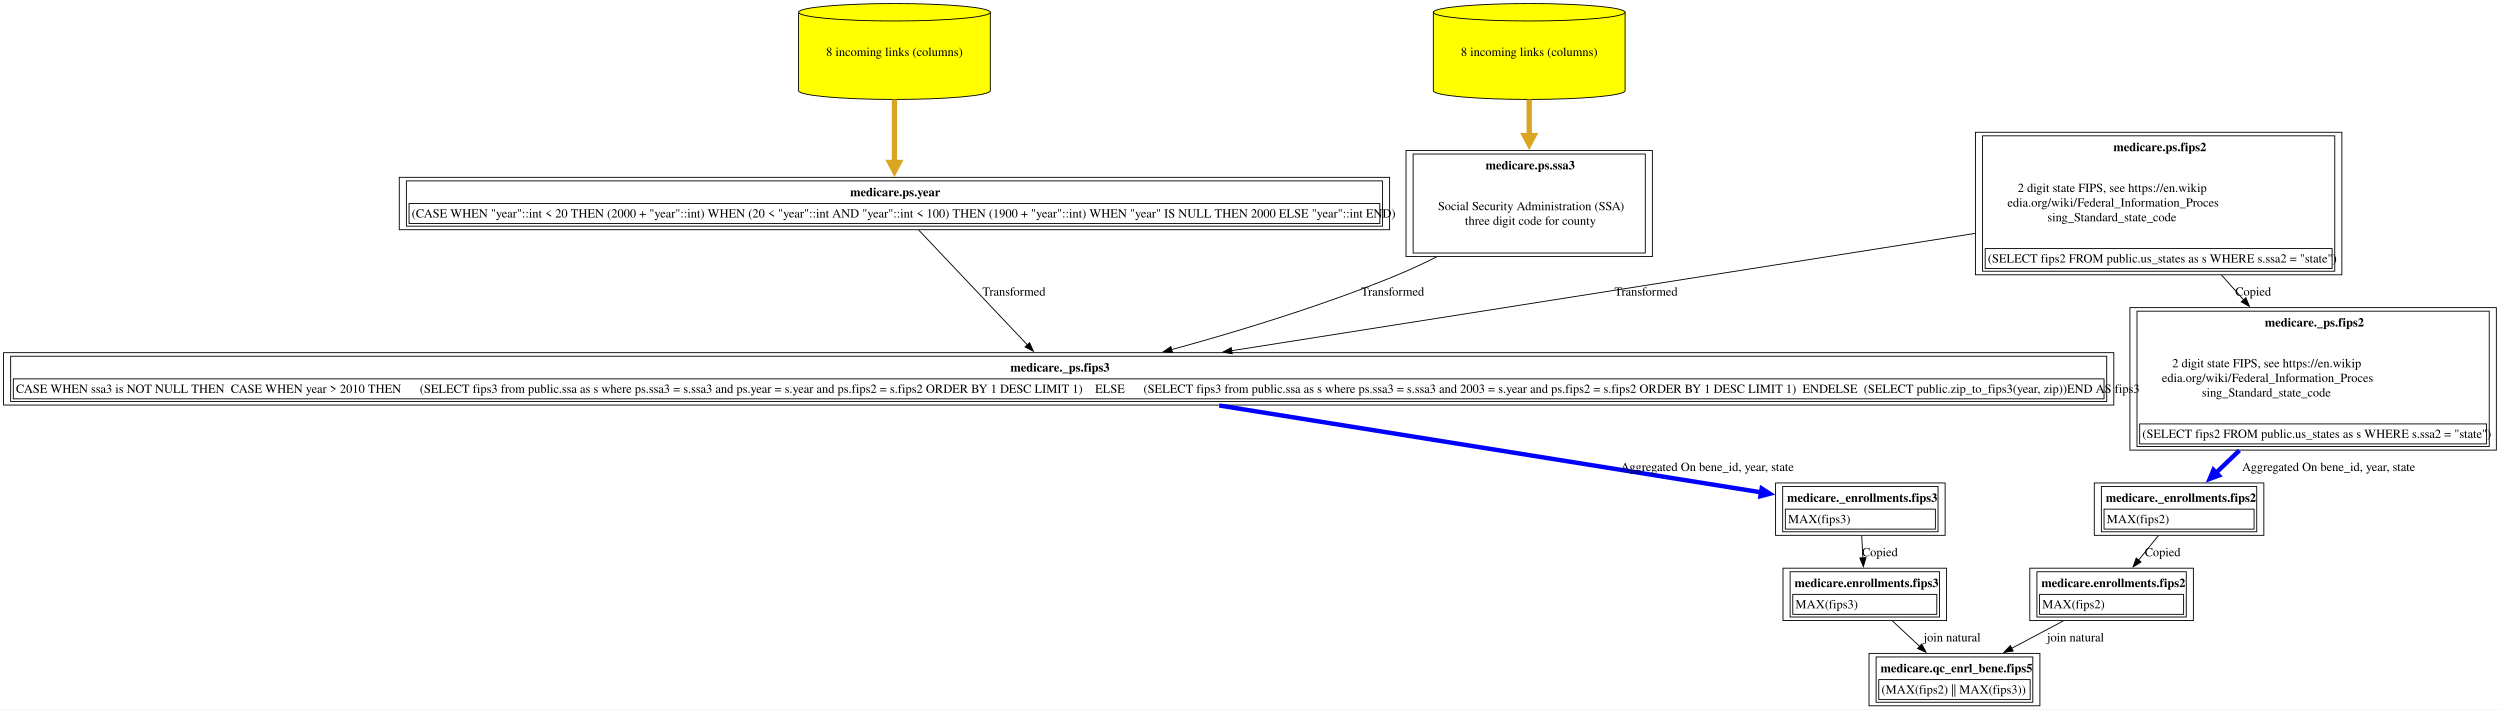
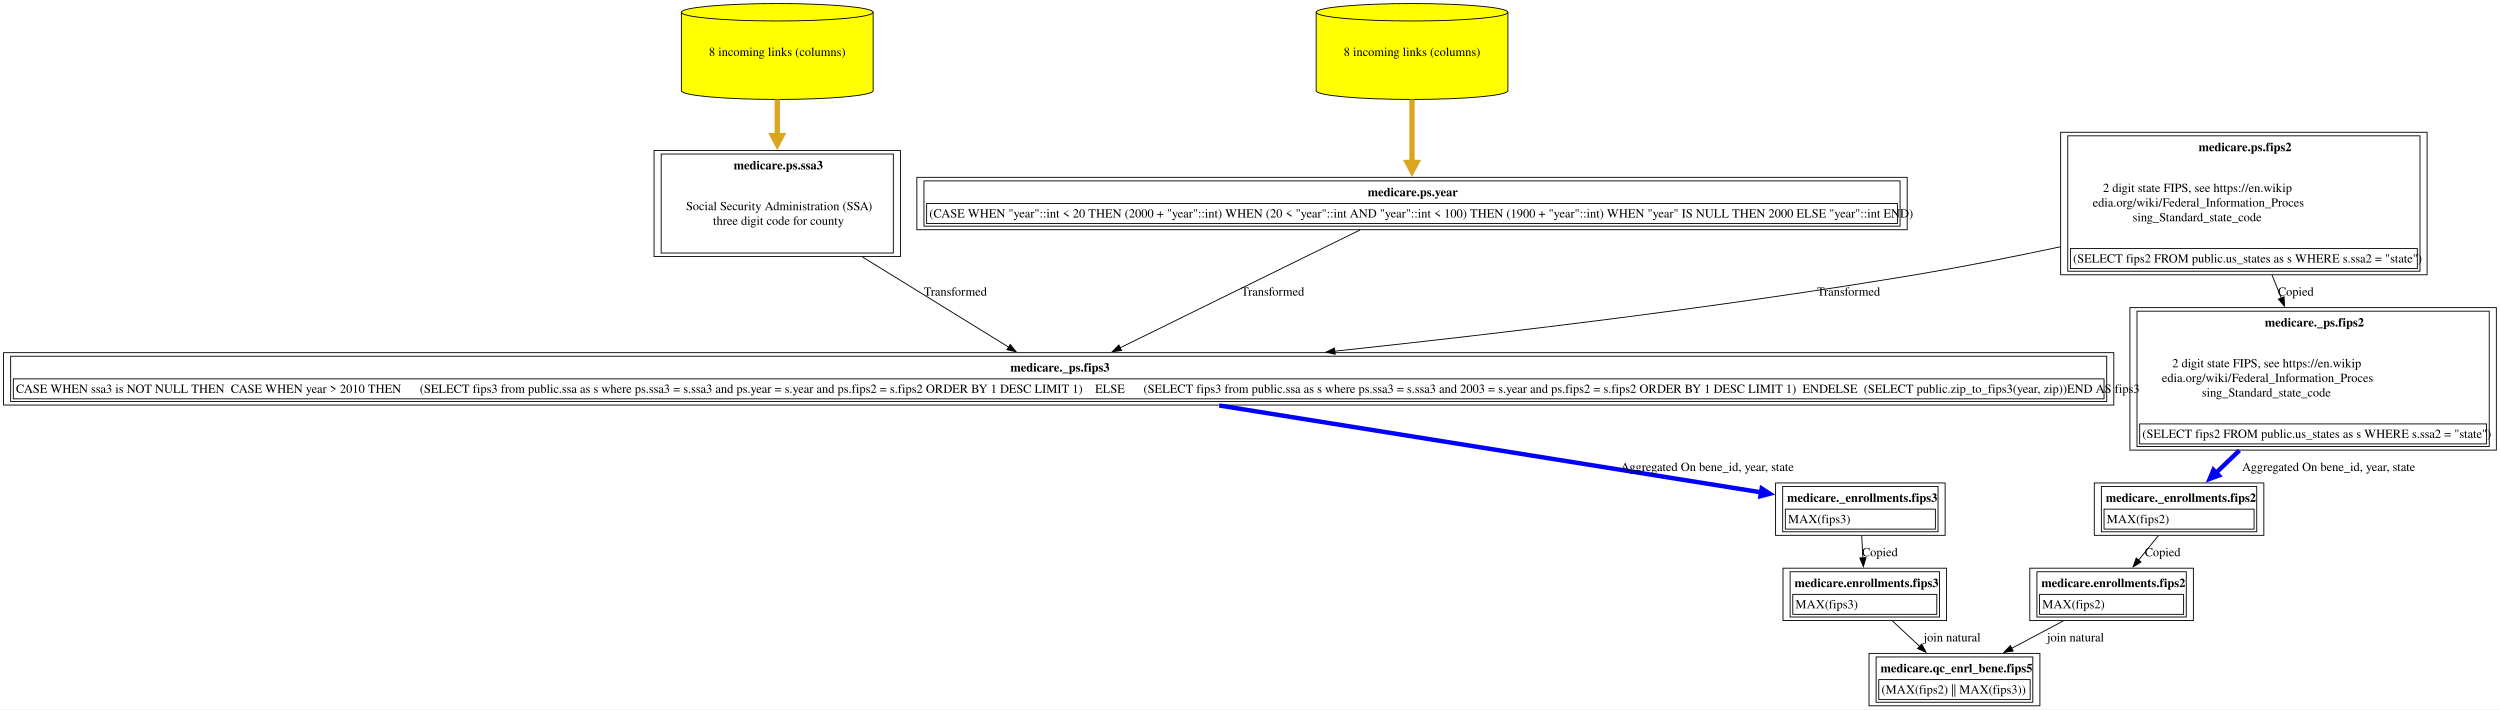
<svg xmlns="http://www.w3.org/2000/svg" xmlns:xlink="http://www.w3.org/1999/xlink" width="2816pt" height="799pt" viewBox="0.00 0.00 2816.00 799.00">
  <g id="graph0" class="graph" transform="scale(1 1) rotate(0) translate(4 795)">
    <polygon fill="white" stroke="none" points="-4,4 -4,-795 2811.88,-795 2811.88,4 -4,4" />
    <g id="node1" class="node">
      <g id="a_node1">
        <a xlink:href="../medicare.qc_enrl_bene/fips5.html" xlink:title="&lt;TABLE&gt;" target="_blank">
          <polygon fill="none" stroke="black" points="2293.75,-59 2101.25,-59 2101.25,0 2293.75,0 2293.75,-59" />
          <text xml:space="preserve" text-anchor="start" x="2114.25" y="-37.7" font-family="Times,serif" font-weight="bold" font-size="14.00">medicare.qc_enrl_bene.fips5</text>
          <polygon fill="none" stroke="black" points="2112.25,-7 2112.25,-29.5 2282.75,-29.5 2282.75,-7 2112.25,-7" />
          <text xml:space="preserve" text-anchor="start" x="2115.25" y="-13.75" font-family="Times,serif" font-size="14.00">(MAX(fips2) || MAX(fips3))</text>
          <polygon fill="none" stroke="black" points="2109.25,-4 2109.25,-55 2285.75,-55 2285.75,-4 2109.25,-4" />
        </a>
      </g>
    </g>
    <g id="node2" class="node">
      <g id="a_node2">
        <a xlink:href="../medicare.enrollments/fips3.html" xlink:title="&lt;TABLE&gt;" target="_blank">
          <polygon fill="none" stroke="black" points="2188.62,-155 2004.38,-155 2004.38,-96 2188.62,-96 2188.62,-155" />
          <text xml:space="preserve" text-anchor="start" x="2017.38" y="-133.7" font-family="Times,serif" font-weight="bold" font-size="14.00">medicare.enrollments.fips3</text>
          <polygon fill="none" stroke="black" points="2015.38,-103 2015.38,-125.5 2177.62,-125.5 2177.62,-103 2015.38,-103" />
          <text xml:space="preserve" text-anchor="start" x="2018.38" y="-109.75" font-family="Times,serif" font-size="14.00">MAX(fips3)</text>
          <polygon fill="none" stroke="black" points="2012.38,-100 2012.38,-151 2180.62,-151 2180.62,-100 2012.38,-100" />
        </a>
      </g>
    </g>
    <g id="edge1" class="edge">
      <path fill="none" stroke="black" d="M2127.63,-95.53C2137.32,-86.51 2148.13,-76.45 2158.3,-66.98" />
      <polygon fill="black" stroke="black" points="2160.61,-69.62 2165.54,-60.24 2155.84,-64.49 2160.61,-69.62" />
      <text xml:space="preserve" text-anchor="middle" x="2193.12" y="-72.45" font-family="Times,serif" font-size="14.00">	join natural</text>
    </g>
    <g id="node3" class="node">
      <g id="a_node3">
        <a xlink:href="../medicare._enrollments/fips3.html" xlink:title="&lt;TABLE&gt;" target="_blank">
          <polygon fill="none" stroke="black" points="2187,-251 1996,-251 1996,-192 2187,-192 2187,-251" />
          <text xml:space="preserve" text-anchor="start" x="2009" y="-229.7" font-family="Times,serif" font-weight="bold" font-size="14.00">medicare._enrollments.fips3</text>
          <polygon fill="none" stroke="black" points="2007,-199 2007,-221.5 2176,-221.5 2176,-199 2007,-199" />
          <text xml:space="preserve" text-anchor="start" x="2010" y="-205.75" font-family="Times,serif" font-size="14.00">MAX(fips3)</text>
          <polygon fill="none" stroke="black" points="2004,-196 2004,-247 2179,-247 2179,-196 2004,-196" />
        </a>
      </g>
    </g>
    <g id="edge2" class="edge">
      <path fill="none" stroke="black" d="M2093.04,-191.53C2093.46,-183.68 2093.92,-175.05 2094.36,-166.7" />
      <polygon fill="black" stroke="black" points="2097.86,-166.9 2094.89,-156.72 2090.87,-166.52 2097.86,-166.9" />
      <text xml:space="preserve" text-anchor="middle" x="2113.5" y="-168.45" font-family="Times,serif" font-size="14.00">Copied</text>
    </g>
    <g id="node4" class="node">
      <g id="a_node4">
        <a xlink:href="../medicare._ps/fips3.html" xlink:title="&lt;TABLE&gt;" target="_blank">
          <polygon fill="none" stroke="black" points="2377,-397.75 0,-397.75 0,-338.75 2377,-338.75 2377,-397.75" />
          <text xml:space="preserve" text-anchor="start" x="1134.12" y="-376.45" font-family="Times,serif" font-weight="bold" font-size="14.00">medicare._ps.fips3</text>
          <polygon fill="none" stroke="black" points="11,-345.75 11,-368.25 2366,-368.25 2366,-345.75 11,-345.75" />
          <text xml:space="preserve" text-anchor="start" x="14" y="-352.5" font-family="Times,serif" font-size="14.00">CASE WHEN ssa3 is NOT NULL THEN  CASE WHEN year &gt; 2010 THEN      (SELECT fips3 from public.ssa as s where ps.ssa3 = s.ssa3 and ps.year = s.year and ps.fips2 = s.fips2 ORDER BY 1 DESC LIMIT 1)    ELSE      (SELECT fips3 from public.ssa as s where ps.ssa3 = s.ssa3 and 2003 = s.year and ps.fips2 = s.fips2 ORDER BY 1 DESC LIMIT 1)  ENDELSE  (SELECT public.zip_to_fips3(year, zip))END AS fips3</text>
          <polygon fill="none" stroke="black" points="8,-342.75 8,-393.75 2369,-393.75 2369,-342.75 8,-342.75" />
        </a>
      </g>
    </g>
    <g id="edge3" class="edge">
      <path fill="none" stroke="blue" stroke-width="5" d="M1369.34,-338.26C1551.67,-309.03 1827.36,-264.84 1979.97,-240.38" />
      <polygon fill="blue" stroke="blue" stroke-width="5" points="1980.36,-244.75 1989.54,-238.84 1978.97,-236.11 1980.36,-244.75" />
      <text xml:space="preserve" text-anchor="middle" x="1913.79" y="-264.45" font-family="Times,serif" font-size="14.00">	  Aggregated On bene_id, year, state</text>
    </g>
    <g id="node5" class="node">
      <g id="a_node5">
-         <a xlink:href="../medicare.ps/year.html" xlink:title="&lt;TABLE&gt;" target="_blank">
-           <polygon fill="none" stroke="black" points="1561.25,-595.25 445.75,-595.25 445.75,-536.25 1561.25,-536.25 1561.25,-595.25" />
-           <text xml:space="preserve" text-anchor="start" x="953.62" y="-573.95" font-family="Times,serif" font-weight="bold" font-size="14.00">medicare.ps.year</text>
-           <polygon fill="none" stroke="black" points="456.75,-543.25 456.75,-565.75 1550.25,-565.75 1550.25,-543.25 456.75,-543.25" />
-           <text xml:space="preserve" text-anchor="start" x="459.75" y="-550" font-family="Times,serif" font-size="14.00">(CASE WHEN "year"::int &lt; 20 THEN (2000 + "year"::int) WHEN (20 &lt; "year"::int AND "year"::int &lt; 100) THEN (1900 + "year"::int) WHEN "year" IS NULL THEN 2000 ELSE "year"::int END)</text>
-           <polygon fill="none" stroke="black" points="453.75,-540.25 453.75,-591.25 1553.25,-591.25 1553.25,-540.25 453.75,-540.25" />
+         <a xlink:href="../medicare.ps/ssa3.html" xlink:title="&lt;TABLE&gt;" target="_blank">
+           <polygon fill="none" stroke="black" points="1010.25,-625.5 732.75,-625.5 732.75,-506 1010.25,-506 1010.25,-625.5" />
+           <text xml:space="preserve" text-anchor="start" x="822.38" y="-604.2" font-family="Times,serif" font-weight="bold" font-size="14.00">medicare.ps.ssa3</text>
+           <text xml:space="preserve" text-anchor="start" x="768.75" y="-558.25" font-family="Times,serif" font-size="14.00">Social Security Administration (SSA)</text>
+           <text xml:space="preserve" text-anchor="start" x="799.12" y="-541.75" font-family="Times,serif" font-size="14.00">three digit code for county</text>
+           <polygon fill="none" stroke="black" points="740.75,-510 740.75,-621.5 1002.25,-621.5 1002.25,-510 740.75,-510" />
        </a>
      </g>
    </g>
    <g id="edge4" class="edge">
-       <path fill="none" stroke="black" d="M1030.8,-535.9C1063.32,-501.54 1117.71,-444.06 1153.34,-406.4" />
-       <polygon fill="black" stroke="black" points="1155.72,-408.98 1160.05,-399.31 1150.63,-404.17 1155.72,-408.98" />
-       <text xml:space="preserve" text-anchor="middle" x="1134.62" y="-461.95" font-family="Times,serif" font-size="14.00">  Transformed</text>
+       <path fill="none" stroke="black" d="M967.47,-505.56C1021.29,-472.37 1086.56,-432.12 1132.17,-403.99" />
+       <polygon fill="black" stroke="black" points="1133.91,-407.03 1140.59,-398.8 1130.24,-401.07 1133.91,-407.03" />
+       <text xml:space="preserve" text-anchor="middle" x="1068.62" y="-461.95" font-family="Times,serif" font-size="14.00">  Transformed</text>
    </g>
    <g id="node6" class="node">
      <g id="a_node6">
-         <a xlink:href="../medicare.ps/year.html" xlink:title="8 incoming links (columns)" target="_blank">
-           <path fill="yellow" stroke="black" d="M1111.5,-781.18C1111.5,-786.6 1063.09,-791 1003.5,-791 943.91,-791 895.5,-786.6 895.5,-781.18 895.5,-781.18 895.5,-692.82 895.5,-692.82 895.5,-687.4 943.91,-683 1003.5,-683 1063.09,-683 1111.5,-687.4 1111.5,-692.82 1111.5,-692.82 1111.5,-781.18 1111.5,-781.18" />
-           <path fill="none" stroke="black" d="M1111.5,-781.18C1111.5,-775.76 1063.09,-771.36 1003.5,-771.36 943.91,-771.36 895.5,-775.76 895.5,-781.18" />
-           <text xml:space="preserve" text-anchor="middle" x="1003.5" y="-731.95" font-family="Times,serif" font-size="14.00">8 incoming links (columns)</text>
+         <a xlink:href="../medicare.ps/ssa3.html" xlink:title="8 incoming links (columns)" target="_blank">
+           <path fill="yellow" stroke="black" d="M979.5,-781.18C979.5,-786.6 931.09,-791 871.5,-791 811.91,-791 763.5,-786.6 763.5,-781.18 763.5,-781.18 763.5,-692.82 763.5,-692.82 763.5,-687.4 811.91,-683 871.5,-683 931.09,-683 979.5,-687.4 979.5,-692.82 979.5,-692.82 979.5,-781.18 979.5,-781.18" />
+           <path fill="none" stroke="black" d="M979.5,-781.18C979.5,-775.76 931.09,-771.36 871.5,-771.36 811.91,-771.36 763.5,-775.76 763.5,-781.18" />
+           <text xml:space="preserve" text-anchor="middle" x="871.5" y="-731.95" font-family="Times,serif" font-size="14.00">8 incoming links (columns)</text>
        </a>
      </g>
    </g>
    <g id="edge5" class="edge">
-       <path fill="none" stroke="goldenrod" stroke-width="6" d="M1003.5,-682.91C1003.5,-660.12 1003.5,-633.76 1003.5,-611.92" />
-       <polygon fill="goldenrod" stroke="goldenrod" stroke-width="6" points="1008.75,-611.98 1003.5,-601.98 998.25,-611.98 1008.75,-611.98" />
+       <path fill="none" stroke="goldenrod" stroke-width="6" d="M871.5,-682.91C871.5,-669.88 871.5,-655.69 871.5,-641.84" />
+       <polygon fill="goldenrod" stroke="goldenrod" stroke-width="6" points="876.75,-642.29 871.5,-632.29 866.25,-642.29 876.75,-642.29" />
    </g>
    <g id="node7" class="node">
      <g id="a_node7">
-         <a xlink:href="../medicare.ps/ssa3.html" xlink:title="&lt;TABLE&gt;" target="_blank">
-           <polygon fill="none" stroke="black" points="1857.25,-625.5 1579.75,-625.5 1579.75,-506 1857.25,-506 1857.25,-625.5" />
-           <text xml:space="preserve" text-anchor="start" x="1669.38" y="-604.2" font-family="Times,serif" font-weight="bold" font-size="14.00">medicare.ps.ssa3</text>
-           <text xml:space="preserve" text-anchor="start" x="1615.75" y="-558.25" font-family="Times,serif" font-size="14.00">Social Security Administration (SSA)</text>
-           <text xml:space="preserve" text-anchor="start" x="1646.12" y="-541.75" font-family="Times,serif" font-size="14.00">three digit code for county</text>
-           <polygon fill="none" stroke="black" points="1587.75,-510 1587.75,-621.5 1849.25,-621.5 1849.25,-510 1587.75,-510" />
+         <a xlink:href="../medicare.ps/year.html" xlink:title="&lt;TABLE&gt;" target="_blank">
+           <polygon fill="none" stroke="black" points="2144.25,-595.25 1028.75,-595.25 1028.75,-536.25 2144.25,-536.25 2144.25,-595.25" />
+           <text xml:space="preserve" text-anchor="start" x="1536.62" y="-573.95" font-family="Times,serif" font-weight="bold" font-size="14.00">medicare.ps.year</text>
+           <polygon fill="none" stroke="black" points="1039.75,-543.25 1039.75,-565.75 2133.25,-565.75 2133.25,-543.25 1039.75,-543.25" />
+           <text xml:space="preserve" text-anchor="start" x="1042.75" y="-550" font-family="Times,serif" font-size="14.00">(CASE WHEN "year"::int &lt; 20 THEN (2000 + "year"::int) WHEN (20 &lt; "year"::int AND "year"::int &lt; 100) THEN (1900 + "year"::int) WHEN "year" IS NULL THEN 2000 ELSE "year"::int END)</text>
+           <polygon fill="none" stroke="black" points="1036.75,-540.25 1036.75,-591.25 2136.25,-591.25 2136.25,-540.25 1036.75,-540.25" />
        </a>
      </g>
    </g>
    <g id="edge6" class="edge">
-       <path fill="none" stroke="black" d="M1614.22,-505.66C1599.75,-498.42 1584.9,-491.48 1570.5,-485.5 1487.66,-451.11 1390.98,-421.78 1315.61,-401.19" />
-       <polygon fill="black" stroke="black" points="1316.67,-397.86 1306.11,-398.61 1314.84,-404.61 1316.67,-397.86" />
-       <text xml:space="preserve" text-anchor="middle" x="1561.18" y="-461.95" font-family="Times,serif" font-size="14.00">  Transformed</text>
+       <path fill="none" stroke="black" d="M1527.77,-535.9C1455.76,-500.53 1333.88,-440.66 1257.47,-403.13" />
+       <polygon fill="black" stroke="black" points="1259.34,-400.15 1248.83,-398.88 1256.26,-406.43 1259.34,-400.15" />
+       <text xml:space="preserve" text-anchor="middle" x="1426.12" y="-461.95" font-family="Times,serif" font-size="14.00">  Transformed</text>
    </g>
    <g id="node8" class="node">
      <g id="a_node8">
-         <a xlink:href="../medicare.ps/ssa3.html" xlink:title="8 incoming links (columns)" target="_blank">
-           <path fill="yellow" stroke="black" d="M1826.5,-781.18C1826.5,-786.6 1778.09,-791 1718.5,-791 1658.91,-791 1610.5,-786.6 1610.5,-781.18 1610.5,-781.18 1610.5,-692.82 1610.5,-692.82 1610.5,-687.4 1658.91,-683 1718.5,-683 1778.09,-683 1826.5,-687.4 1826.5,-692.82 1826.5,-692.82 1826.5,-781.18 1826.5,-781.18" />
-           <path fill="none" stroke="black" d="M1826.5,-781.18C1826.5,-775.76 1778.09,-771.36 1718.5,-771.36 1658.91,-771.36 1610.5,-775.76 1610.5,-781.18" />
-           <text xml:space="preserve" text-anchor="middle" x="1718.5" y="-731.95" font-family="Times,serif" font-size="14.00">8 incoming links (columns)</text>
+         <a xlink:href="../medicare.ps/year.html" xlink:title="8 incoming links (columns)" target="_blank">
+           <path fill="yellow" stroke="black" d="M1694.5,-781.18C1694.5,-786.6 1646.09,-791 1586.5,-791 1526.91,-791 1478.5,-786.6 1478.5,-781.18 1478.5,-781.18 1478.5,-692.82 1478.5,-692.82 1478.5,-687.4 1526.91,-683 1586.5,-683 1646.09,-683 1694.5,-687.4 1694.5,-692.82 1694.5,-692.82 1694.5,-781.18 1694.5,-781.18" />
+           <path fill="none" stroke="black" d="M1694.5,-781.18C1694.5,-775.76 1646.09,-771.36 1586.5,-771.36 1526.91,-771.36 1478.5,-775.76 1478.5,-781.18" />
+           <text xml:space="preserve" text-anchor="middle" x="1586.5" y="-731.95" font-family="Times,serif" font-size="14.00">8 incoming links (columns)</text>
        </a>
      </g>
    </g>
    <g id="edge7" class="edge">
-       <path fill="none" stroke="goldenrod" stroke-width="6" d="M1718.5,-682.91C1718.5,-669.88 1718.5,-655.69 1718.5,-641.84" />
-       <polygon fill="goldenrod" stroke="goldenrod" stroke-width="6" points="1723.75,-642.29 1718.5,-632.29 1713.25,-642.29 1723.75,-642.29" />
+       <path fill="none" stroke="goldenrod" stroke-width="6" d="M1586.5,-682.91C1586.5,-660.12 1586.5,-633.76 1586.5,-611.92" />
+       <polygon fill="goldenrod" stroke="goldenrod" stroke-width="6" points="1591.75,-611.98 1586.5,-601.98 1581.25,-611.98 1591.75,-611.98" />
    </g>
    <g id="node9" class="node">
      <g id="a_node9">
        <a xlink:href="../medicare.ps/fips2.html" xlink:title="&lt;TABLE&gt;" target="_blank">
-           <polygon fill="none" stroke="black" points="2633.88,-646 2221.12,-646 2221.12,-485.5 2633.88,-485.5 2633.88,-646" />
-           <text xml:space="preserve" text-anchor="start" x="2376.5" y="-624.7" font-family="Times,serif" font-weight="bold" font-size="14.00">medicare.ps.fips2</text>
-           <text xml:space="preserve" text-anchor="start" x="2268.75" y="-578.75" font-family="Times,serif" font-size="14.00">2 digit state FIPS, see https://en.wikip</text>
-           <text xml:space="preserve" text-anchor="start" x="2257.12" y="-562.25" font-family="Times,serif" font-size="14.00">edia.org/wiki/Federal_Information_Proces</text>
-           <text xml:space="preserve" text-anchor="start" x="2302.12" y="-545.75" font-family="Times,serif" font-size="14.00">sing_Standard_state_code</text>
-           <polygon fill="none" stroke="black" points="2232.12,-492.5 2232.12,-515 2622.88,-515 2622.88,-492.5 2232.12,-492.5" />
-           <text xml:space="preserve" text-anchor="start" x="2235.12" y="-499.25" font-family="Times,serif" font-size="14.00">(SELECT fips2 FROM public.us_states as s WHERE s.ssa2 = "state")</text>
-           <polygon fill="none" stroke="black" points="2229.12,-489.5 2229.12,-642 2625.88,-642 2625.88,-489.5 2229.12,-489.5" />
+           <polygon fill="none" stroke="black" points="2729.88,-646 2317.12,-646 2317.12,-485.5 2729.88,-485.5 2729.88,-646" />
+           <text xml:space="preserve" text-anchor="start" x="2472.5" y="-624.7" font-family="Times,serif" font-weight="bold" font-size="14.00">medicare.ps.fips2</text>
+           <text xml:space="preserve" text-anchor="start" x="2364.75" y="-578.75" font-family="Times,serif" font-size="14.00">2 digit state FIPS, see https://en.wikip</text>
+           <text xml:space="preserve" text-anchor="start" x="2353.12" y="-562.25" font-family="Times,serif" font-size="14.00">edia.org/wiki/Federal_Information_Proces</text>
+           <text xml:space="preserve" text-anchor="start" x="2398.12" y="-545.75" font-family="Times,serif" font-size="14.00">sing_Standard_state_code</text>
+           <polygon fill="none" stroke="black" points="2328.12,-492.5 2328.12,-515 2718.88,-515 2718.88,-492.5 2328.12,-492.5" />
+           <text xml:space="preserve" text-anchor="start" x="2331.12" y="-499.25" font-family="Times,serif" font-size="14.00">(SELECT fips2 FROM public.us_states as s WHERE s.ssa2 = "state")</text>
+           <polygon fill="none" stroke="black" points="2325.12,-489.5 2325.12,-642 2721.88,-642 2721.88,-489.5 2325.12,-489.5" />
        </a>
      </g>
    </g>
    <g id="edge8" class="edge">
-       <path fill="none" stroke="black" d="M2220.82,-532.14C1987.62,-495.34 1611.19,-435.95 1383.09,-399.95" />
-       <polygon fill="black" stroke="black" points="1383.92,-396.54 1373.5,-398.44 1382.83,-403.46 1383.92,-396.54" />
-       <text xml:space="preserve" text-anchor="middle" x="1846.62" y="-461.95" font-family="Times,serif" font-size="14.00">  Transformed</text>
+       <path fill="none" stroke="black" d="M2316.7,-516.98C2263.69,-505.69 2206.63,-494.37 2153.5,-485.5 1935.95,-449.17 1688.98,-419.64 1499.35,-399.43" />
+       <polygon fill="black" stroke="black" points="1499.91,-395.97 1489.6,-398.39 1499.17,-402.93 1499.91,-395.97" />
+       <text xml:space="preserve" text-anchor="middle" x="2074.81" y="-461.95" font-family="Times,serif" font-size="14.00">  Transformed</text>
    </g>
    <g id="node12" class="node">
      <g id="a_node12">
        <a xlink:href="../medicare._ps/fips2.html" xlink:title="&lt;TABLE&gt;" target="_blank">
          <polygon fill="none" stroke="black" points="2807.88,-448.5 2395.12,-448.5 2395.12,-288 2807.88,-288 2807.88,-448.5" />
          <text xml:space="preserve" text-anchor="start" x="2547.12" y="-427.2" font-family="Times,serif" font-weight="bold" font-size="14.00">medicare._ps.fips2</text>
          <text xml:space="preserve" text-anchor="start" x="2442.75" y="-381.25" font-family="Times,serif" font-size="14.00">2 digit state FIPS, see https://en.wikip</text>
          <text xml:space="preserve" text-anchor="start" x="2431.12" y="-364.75" font-family="Times,serif" font-size="14.00">edia.org/wiki/Federal_Information_Proces</text>
          <text xml:space="preserve" text-anchor="start" x="2476.12" y="-348.25" font-family="Times,serif" font-size="14.00">sing_Standard_state_code</text>
          <polygon fill="none" stroke="black" points="2406.12,-295 2406.12,-317.5 2796.88,-317.5 2796.88,-295 2406.12,-295" />
          <text xml:space="preserve" text-anchor="start" x="2409.12" y="-301.75" font-family="Times,serif" font-size="14.00">(SELECT fips2 FROM public.us_states as s WHERE s.ssa2 = "state")</text>
          <polygon fill="none" stroke="black" points="2403.12,-292 2403.12,-444.5 2799.88,-444.5 2799.88,-292 2403.12,-292" />
        </a>
      </g>
    </g>
    <g id="edge12" class="edge">
-       <path fill="none" stroke="black" d="M2498.27,-485.23C2506.48,-476.01 2514.9,-466.55 2523.2,-457.22" />
-       <polygon fill="black" stroke="black" points="2525.75,-459.62 2529.78,-449.83 2520.52,-454.97 2525.75,-459.62" />
-       <text xml:space="preserve" text-anchor="middle" x="2534" y="-461.95" font-family="Times,serif" font-size="14.00">Copied</text>
+       <path fill="none" stroke="black" d="M2555.23,-485.23C2558.64,-476.66 2562.14,-467.9 2565.6,-459.22" />
+       <polygon fill="black" stroke="black" points="2568.79,-460.69 2569.24,-450.1 2562.29,-458.09 2568.79,-460.69" />
+       <text xml:space="preserve" text-anchor="middle" x="2582" y="-461.95" font-family="Times,serif" font-size="14.00">Copied</text>
    </g>
    <g id="node10" class="node">
      <g id="a_node10">
        <a xlink:href="../medicare.enrollments/fips2.html" xlink:title="&lt;TABLE&gt;" target="_blank">
          <polygon fill="none" stroke="black" points="2466.62,-155 2282.38,-155 2282.38,-96 2466.62,-96 2466.62,-155" />
          <text xml:space="preserve" text-anchor="start" x="2295.38" y="-133.7" font-family="Times,serif" font-weight="bold" font-size="14.00">medicare.enrollments.fips2</text>
          <polygon fill="none" stroke="black" points="2293.38,-103 2293.38,-125.5 2455.62,-125.5 2455.62,-103 2293.38,-103" />
          <text xml:space="preserve" text-anchor="start" x="2296.38" y="-109.75" font-family="Times,serif" font-size="14.00">MAX(fips2)</text>
          <polygon fill="none" stroke="black" points="2290.38,-100 2290.38,-151 2458.62,-151 2458.62,-100 2290.38,-100" />
        </a>
      </g>
    </g>
    <g id="edge9" class="edge">
      <path fill="none" stroke="black" d="M2319.95,-95.53C2301.61,-85.79 2280.98,-74.83 2261.95,-64.73" />
      <polygon fill="black" stroke="black" points="2263.68,-61.68 2253.21,-60.08 2260.4,-67.87 2263.68,-61.68" />
      <text xml:space="preserve" text-anchor="middle" x="2332.12" y="-72.45" font-family="Times,serif" font-size="14.00">	join natural</text>
    </g>
    <g id="node11" class="node">
      <g id="a_node11">
        <a xlink:href="../medicare._enrollments/fips2.html" xlink:title="&lt;TABLE&gt;" target="_blank">
          <polygon fill="none" stroke="black" points="2546,-251 2355,-251 2355,-192 2546,-192 2546,-251" />
          <text xml:space="preserve" text-anchor="start" x="2368" y="-229.7" font-family="Times,serif" font-weight="bold" font-size="14.00">medicare._enrollments.fips2</text>
          <polygon fill="none" stroke="black" points="2366,-199 2366,-221.5 2535,-221.5 2535,-199 2366,-199" />
          <text xml:space="preserve" text-anchor="start" x="2369" y="-205.75" font-family="Times,serif" font-size="14.00">MAX(fips2)</text>
          <polygon fill="none" stroke="black" points="2363,-196 2363,-247 2538,-247 2538,-196 2363,-196" />
        </a>
      </g>
    </g>
    <g id="edge10" class="edge">
      <path fill="none" stroke="black" d="M2427.08,-191.53C2420.08,-182.87 2412.3,-173.25 2404.92,-164.12" />
      <polygon fill="black" stroke="black" points="2407.68,-161.97 2398.67,-156.39 2402.23,-166.37 2407.68,-161.97" />
      <text xml:space="preserve" text-anchor="middle" x="2432" y="-168.45" font-family="Times,serif" font-size="14.00">Copied</text>
    </g>
    <g id="edge11" class="edge">
      <path fill="none" stroke="blue" stroke-width="5" d="M2518.49,-287.68C2509.37,-278.94 2500.4,-270.34 2492.12,-262.4" />
      <polygon fill="blue" stroke="blue" stroke-width="5" points="2495.29,-259.37 2485.04,-255.61 2489.23,-265.69 2495.29,-259.37" />
      <text xml:space="preserve" text-anchor="middle" x="2613.72" y="-264.45" font-family="Times,serif" font-size="14.00">	  Aggregated On bene_id, year, state</text>
    </g>
  </g>
</svg>
